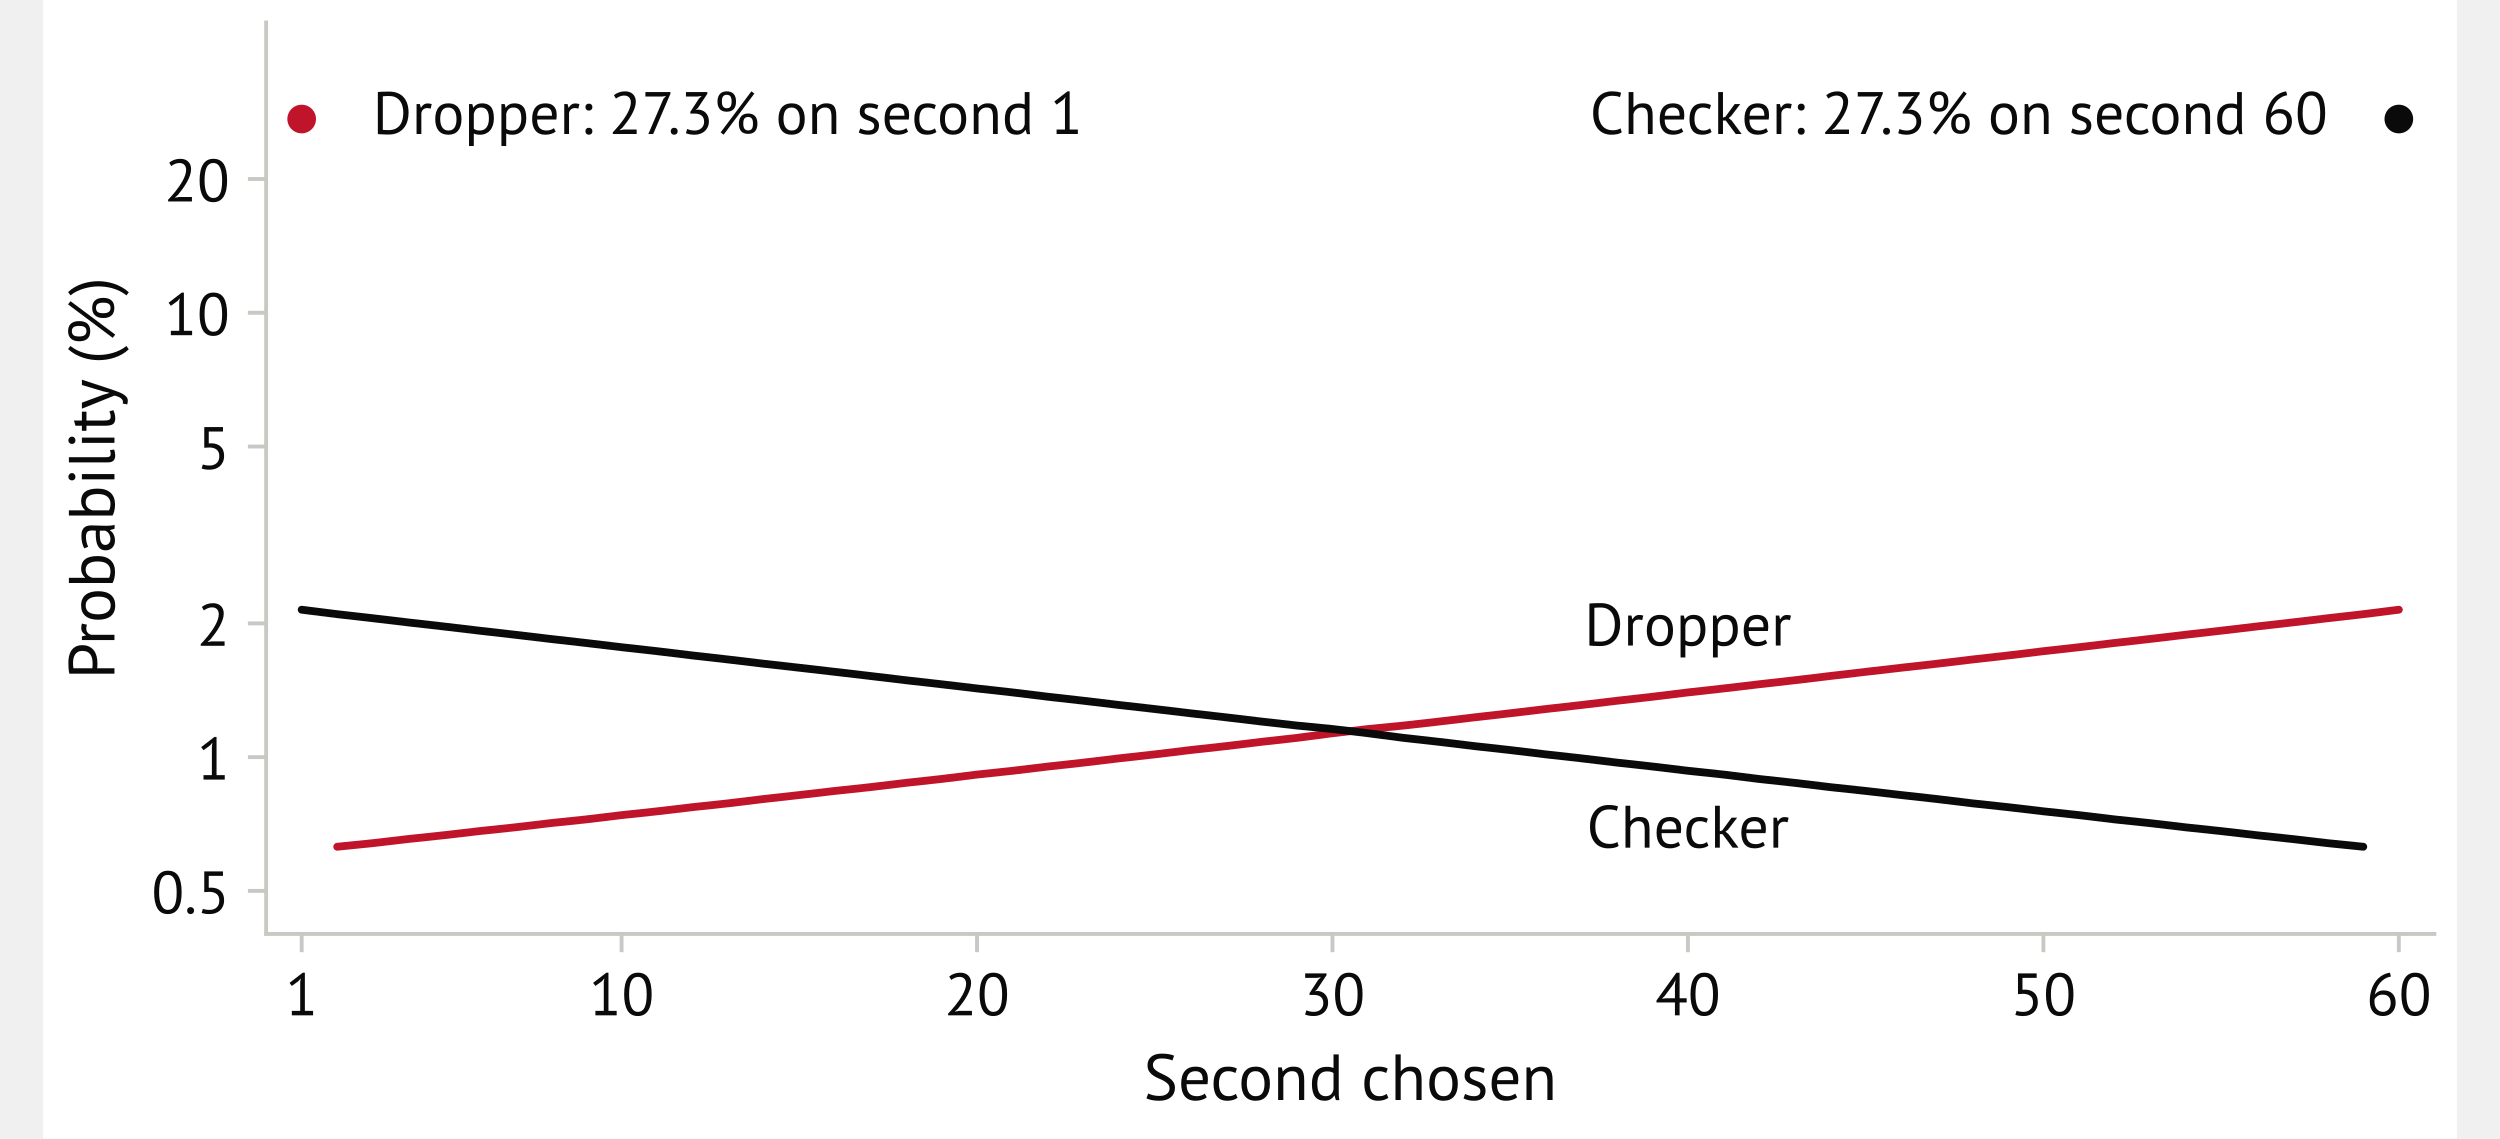
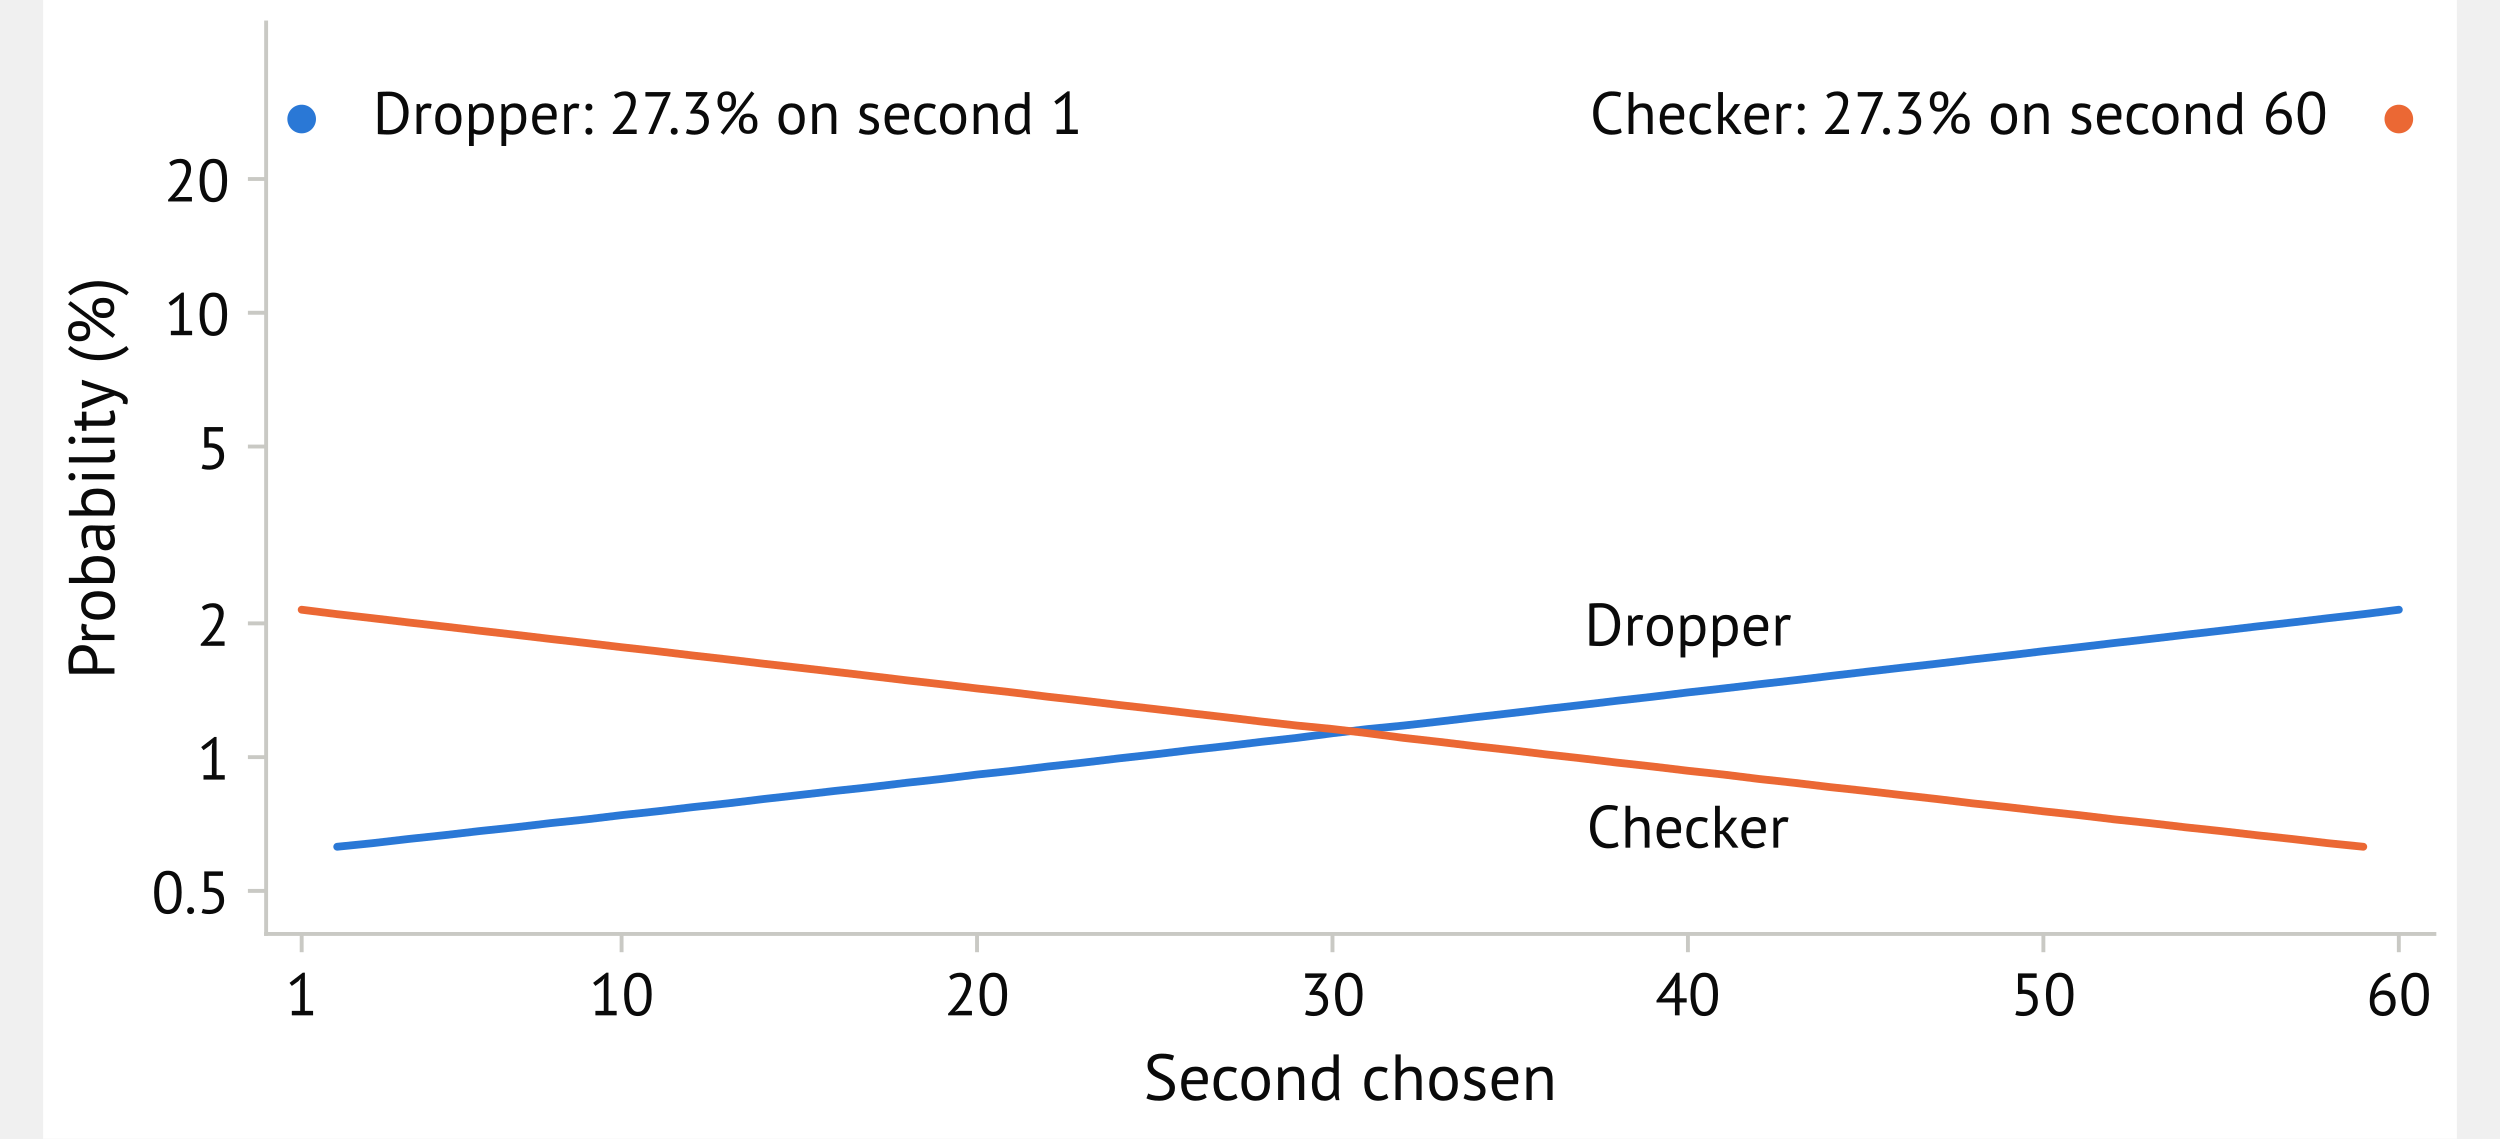
<svg xmlns="http://www.w3.org/2000/svg" xmlns:xlink="http://www.w3.org/1999/xlink" width="480pt" height="218.64pt" viewBox="-8.280 0 480 218.64" version="1.1">
  <defs>
    <style type="text/css">*{stroke-linejoin: round; stroke-linecap: butt}</style>
  </defs>
  <g id="figure_1">
    <g id="patch_1">
      <path d="M 0 218.64  L 463.44 218.64  L 463.44 0  L 0 0  z " style="fill: #ffffff" />
    </g>
    <g id="axes_1">
      <g id="patch_2">
        <path d="M 42.817 179.32  L 459.12 179.32  L 459.12 4.32  L 42.817 4.32  z " style="fill: #ffffff" />
      </g>
      <g id="matplotlib.axis_1">
        <g id="xtick_1">
          <g id="line2d_1">
            <defs>
              <path id="m58a6ca2c04" d="M 0 0  L 0 3.5  " style="stroke: #c9c9c4; stroke-width: 0.75" />
            </defs>
            <g>
              <use xlink:href="#m58a6ca2c04" x="49.641" y="179.32" style="fill: #c9c9c4; stroke: #c9c9c4; stroke-width: 0.75" />
            </g>
          </g>
          <g id="text_1">
            <g style="fill: #0a0a0a" transform="translate(46.5076 194.9445) scale(0.115 -0.115)">
              <defs>
                <path id="PTSans-Regular-14" d="M 691 474  L 1587 474  L 1587 3571  L 1651 3949  L 1395 3648  L 691 3142  L 448 3469  L 1856 4557  L 2086 4557  L 2086 474  L 2963 474  L 2963 0  L 691 0  L 691 474  z " transform="scale(0.015625)" />
              </defs>
              <use xlink:href="#PTSans-Regular-14" />
            </g>
          </g>
        </g>
        <g id="xtick_2">
          <g id="line2d_2">
            <g>
              <use xlink:href="#m58a6ca2c04" x="111.063" y="179.32" style="fill: #c9c9c4; stroke: #c9c9c4; stroke-width: 0.75" />
            </g>
          </g>
          <g id="text_2">
            <g style="fill: #0a0a0a" transform="translate(104.7956 194.9445) scale(0.115 -0.115)">
              <defs>
                <path id="PTSans-Regular-13" d="M 275 2240  Q 275 3392 649 3974  Q 1024 4557 1741 4557  Q 2515 4557 2864 3984  Q 3213 3411 3213 2240  Q 3213 1088 2838 505  Q 2464 -77 1741 -77  Q 979 -77 627 531  Q 275 1139 275 2240  z M 806 2240  Q 806 1824 860 1481  Q 915 1139 1030 892  Q 1146 646 1322 508  Q 1498 371 1741 371  Q 2227 371 2454 822  Q 2682 1274 2682 2240  Q 2682 2650 2634 2995  Q 2586 3341 2474 3590  Q 2362 3840 2182 3974  Q 2003 4109 1741 4109  Q 1261 4109 1033 3654  Q 806 3200 806 2240  z " transform="scale(0.015625)" />
              </defs>
              <use xlink:href="#PTSans-Regular-14" />
              <use xlink:href="#PTSans-Regular-13" transform="translate(54.5 0)" />
            </g>
          </g>
        </g>
        <g id="xtick_3">
          <g id="line2d_3">
            <g>
              <use xlink:href="#m58a6ca2c04" x="179.309" y="179.32" style="fill: #c9c9c4; stroke: #c9c9c4; stroke-width: 0.75" />
            </g>
          </g>
          <g id="text_3">
            <g style="fill: #0a0a0a" transform="translate(173.0419 194.9445) scale(0.115 -0.115)">
              <defs>
                <path id="PTSans-Regular-15" d="M 2854 3462  Q 2854 3123 2729 2768  Q 2605 2413 2403 2054  Q 2202 1696 1952 1353  Q 1702 1011 1453 704  L 1139 429  L 1139 403  L 1549 474  L 2944 474  L 2944 0  L 397 0  L 397 186  Q 538 333 736 550  Q 934 768 1148 1033  Q 1363 1299 1571 1596  Q 1779 1894 1948 2201  Q 2118 2509 2220 2809  Q 2323 3110 2323 3379  Q 2323 3693 2144 3901  Q 1965 4109 1600 4109  Q 1357 4109 1126 4009  Q 896 3910 730 3782  L 518 4147  Q 742 4339 1049 4448  Q 1357 4557 1709 4557  Q 1984 4557 2195 4477  Q 2406 4397 2553 4249  Q 2701 4102 2777 3900  Q 2854 3699 2854 3462  z " transform="scale(0.015625)" />
              </defs>
              <use xlink:href="#PTSans-Regular-15" />
              <use xlink:href="#PTSans-Regular-13" transform="translate(54.5 0)" />
            </g>
          </g>
        </g>
        <g id="xtick_4">
          <g id="line2d_4">
            <g>
              <use xlink:href="#m58a6ca2c04" x="247.556" y="179.32" style="fill: #c9c9c4; stroke: #c9c9c4; stroke-width: 0.75" />
            </g>
          </g>
          <g id="text_4">
            <g style="fill: #0a0a0a" transform="translate(241.2883 194.9445) scale(0.115 -0.115)">
              <defs>
                <path id="PTSans-Regular-16" d="M 1498 371  Q 1715 371 1900 435  Q 2086 499 2220 624  Q 2355 749 2432 921  Q 2509 1094 2509 1299  Q 2509 1747 2243 1964  Q 1978 2182 1510 2182  L 1037 2182  L 1037 2368  L 1958 3789  L 2253 4070  L 1837 4006  L 570 4006  L 570 4480  L 2854 4480  L 2854 4294  L 1837 2765  L 1613 2579  L 1613 2566  L 1830 2611  Q 2086 2605 2304 2518  Q 2522 2432 2682 2269  Q 2842 2106 2931 1878  Q 3021 1651 3021 1363  Q 3021 1018 2899 749  Q 2778 480 2570 297  Q 2362 115 2080 19  Q 1798 -77 1485 -77  Q 1197 -77 966 -32  Q 736 13 563 83  L 698 538  Q 845 467 1046 419  Q 1248 371 1498 371  z " transform="scale(0.015625)" />
              </defs>
              <use xlink:href="#PTSans-Regular-16" />
              <use xlink:href="#PTSans-Regular-13" transform="translate(54.5 0)" />
            </g>
          </g>
        </g>
        <g id="xtick_5">
          <g id="line2d_5">
            <g>
              <use xlink:href="#m58a6ca2c04" x="315.802" y="179.32" style="fill: #c9c9c4; stroke: #c9c9c4; stroke-width: 0.75" />
            </g>
          </g>
          <g id="text_5">
            <g style="fill: #0a0a0a" transform="translate(309.5347 194.9445) scale(0.115 -0.115)">
              <defs>
                <path id="PTSans-Regular-17" d="M 3354 1376  L 2598 1376  L 2598 0  L 2099 0  L 2099 1376  L 128 1376  L 128 1587  L 2253 4550  L 2598 4550  L 2598 1824  L 3354 1824  L 3354 1376  z M 2099 3219  L 2163 3744  L 2144 3744  L 1920 3309  L 1018 2086  L 710 1773  L 1158 1824  L 2099 1824  L 2099 3219  z " transform="scale(0.015625)" />
              </defs>
              <use xlink:href="#PTSans-Regular-17" />
              <use xlink:href="#PTSans-Regular-13" transform="translate(54.5 0)" />
            </g>
          </g>
        </g>
        <g id="xtick_6">
          <g id="line2d_6">
            <g>
              <use xlink:href="#m58a6ca2c04" x="384.049" y="179.32" style="fill: #c9c9c4; stroke: #c9c9c4; stroke-width: 0.75" />
            </g>
          </g>
          <g id="text_6">
            <g style="fill: #0a0a0a" transform="translate(377.781 194.9445) scale(0.115 -0.115)">
              <defs>
                <path id="PTSans-Regular-18" d="M 1363 371  Q 1805 371 2093 627  Q 2381 883 2381 1370  Q 2381 1837 2096 2067  Q 1811 2298 1312 2298  L 774 2266  L 774 4480  L 2771 4480  L 2771 4006  L 1254 4006  L 1254 2733  L 1530 2746  Q 2163 2739 2528 2393  Q 2893 2048 2893 1402  Q 2893 1043 2771 764  Q 2650 486 2442 300  Q 2234 115 1952 19  Q 1670 -77 1350 -77  Q 1062 -77 864 -45  Q 666 -13 493 51  L 627 486  Q 774 429 944 400  Q 1114 371 1363 371  z " transform="scale(0.015625)" />
              </defs>
              <use xlink:href="#PTSans-Regular-18" />
              <use xlink:href="#PTSans-Regular-13" transform="translate(54.5 0)" />
            </g>
          </g>
        </g>
        <g id="xtick_7">
          <g id="line2d_7">
            <g>
              <use xlink:href="#m58a6ca2c04" x="452.295" y="179.32" style="fill: #c9c9c4; stroke: #c9c9c4; stroke-width: 0.75" />
            </g>
          </g>
          <g id="text_7">
            <g style="fill: #0a0a0a" transform="translate(446.0274 194.9445) scale(0.115 -0.115)">
              <defs>
                <path id="PTSans-Regular-19" d="M 3149 1350  Q 3149 1056 3059 797  Q 2970 538 2797 342  Q 2624 147 2368 35  Q 2112 -77 1786 -77  Q 1466 -77 1210 25  Q 954 128 768 329  Q 582 531 483 825  Q 384 1120 384 1504  Q 384 2138 547 2672  Q 710 3206 998 3603  Q 1286 4000 1680 4246  Q 2074 4493 2534 4557  L 2643 4147  Q 2285 4083 1990 3904  Q 1696 3725 1475 3462  Q 1254 3200 1113 2873  Q 973 2547 922 2202  Q 1024 2374 1267 2518  Q 1510 2662 1862 2662  Q 2464 2662 2806 2316  Q 3149 1971 3149 1350  z M 2618 1299  Q 2618 1754 2406 1984  Q 2195 2214 1754 2214  Q 1440 2214 1213 2060  Q 986 1907 896 1715  Q 883 1626 883 1568  Q 883 1510 883 1440  Q 883 1242 937 1050  Q 992 858 1107 707  Q 1222 557 1392 464  Q 1562 371 1792 371  Q 1978 371 2128 441  Q 2278 512 2387 633  Q 2496 755 2557 928  Q 2618 1101 2618 1299  z " transform="scale(0.015625)" />
              </defs>
              <use xlink:href="#PTSans-Regular-19" />
              <use xlink:href="#PTSans-Regular-13" transform="translate(54.5 0)" />
            </g>
          </g>
        </g>
        <g id="text_8">
          <g style="fill: #0a0a0a" transform="translate(211.2572 211.1945) scale(0.125 -0.125)">
            <defs>
              <path id="PTSans-Regular-36" d="M 2566 1139  Q 2566 1408 2406 1577  Q 2246 1747 2006 1878  Q 1766 2010 1484 2125  Q 1203 2240 963 2403  Q 723 2566 563 2806  Q 403 3046 403 3418  Q 403 3942 768 4249  Q 1133 4557 1805 4557  Q 2195 4557 2515 4499  Q 2835 4442 3014 4352  L 2854 3885  Q 2707 3955 2422 4019  Q 2138 4083 1779 4083  Q 1357 4083 1145 3894  Q 934 3706 934 3450  Q 934 3200 1094 3033  Q 1254 2867 1494 2736  Q 1734 2605 2016 2477  Q 2298 2349 2538 2179  Q 2778 2010 2938 1773  Q 3098 1536 3098 1184  Q 3098 896 2995 665  Q 2893 435 2694 268  Q 2496 102 2214 12  Q 1933 -77 1574 -77  Q 1094 -77 780 -3  Q 467 70 294 160  L 474 640  Q 621 557 909 477  Q 1197 397 1555 397  Q 1766 397 1952 438  Q 2138 480 2272 573  Q 2406 666 2486 806  Q 2566 947 2566 1139  z " transform="scale(0.015625)" />
              <path id="PTSans-Regular-48" d="M 2829 256  Q 2637 102 2345 12  Q 2054 -77 1728 -77  Q 1363 -77 1094 41  Q 826 160 653 381  Q 480 602 397 909  Q 314 1216 314 1600  Q 314 2419 678 2848  Q 1043 3277 1722 3277  Q 1939 3277 2156 3229  Q 2374 3181 2547 3046  Q 2720 2912 2829 2665  Q 2938 2419 2938 2016  Q 2938 1805 2899 1549  L 845 1549  Q 845 1267 902 1049  Q 960 832 1081 681  Q 1203 531 1398 451  Q 1594 371 1875 371  Q 2093 371 2310 448  Q 2528 525 2637 627  L 2829 256  z M 1728 2829  Q 1350 2829 1123 2630  Q 896 2432 851 1952  L 2438 1952  Q 2438 2438 2252 2633  Q 2067 2829 1728 2829  z " transform="scale(0.015625)" />
              <path id="PTSans-Regular-46" d="M 2675 211  Q 2483 70 2220 -3  Q 1958 -77 1670 -77  Q 1299 -77 1043 41  Q 787 160 624 381  Q 461 602 387 912  Q 314 1222 314 1600  Q 314 2413 672 2845  Q 1030 3277 1702 3277  Q 2010 3277 2224 3229  Q 2438 3181 2611 3091  L 2464 2650  Q 2317 2733 2137 2781  Q 1958 2829 1754 2829  Q 845 2829 845 1600  Q 845 1357 893 1136  Q 941 915 1053 745  Q 1165 576 1347 473  Q 1530 371 1798 371  Q 2029 371 2211 441  Q 2394 512 2509 602  L 2675 211  z " transform="scale(0.015625)" />
              <path id="PTSans-Regular-52" d="M 314 1600  Q 314 2413 675 2845  Q 1037 3277 1715 3277  Q 2074 3277 2339 3158  Q 2605 3040 2777 2819  Q 2950 2598 3033 2288  Q 3117 1978 3117 1600  Q 3117 787 2755 355  Q 2394 -77 1715 -77  Q 1357 -77 1091 41  Q 826 160 653 381  Q 480 602 397 912  Q 314 1222 314 1600  z M 845 1600  Q 845 1357 893 1133  Q 941 909 1043 742  Q 1146 576 1312 473  Q 1478 371 1715 371  Q 2586 365 2586 1600  Q 2586 1850 2538 2074  Q 2490 2298 2387 2464  Q 2285 2630 2118 2729  Q 1952 2829 1715 2829  Q 845 2835 845 1600  z " transform="scale(0.015625)" />
              <path id="PTSans-Regular-51" d="M 2547 0  L 2547 1824  Q 2547 2323 2403 2576  Q 2259 2829 1875 2829  Q 1536 2829 1315 2646  Q 1094 2464 1005 2189  L 1005 0  L 493 0  L 493 3200  L 851 3200  L 947 2810  L 973 2810  Q 1126 3014 1385 3145  Q 1645 3277 2003 3277  Q 2266 3277 2464 3216  Q 2662 3155 2793 3001  Q 2925 2848 2992 2589  Q 3059 2330 3059 1933  L 3059 0  L 2547 0  z " transform="scale(0.015625)" />
              <path id="PTSans-Regular-47" d="M 2950 1101  Q 2950 774 2956 508  Q 2963 243 3014 -13  L 2669 -13  L 2541 442  L 2515 442  Q 2387 218 2144 70  Q 1901 -77 1574 -77  Q 934 -77 624 326  Q 314 730 314 1587  Q 314 2406 701 2832  Q 1088 3258 1766 3258  Q 2003 3258 2140 3232  Q 2278 3206 2438 3149  L 2438 4480  L 2950 4480  L 2950 1101  z M 1658 371  Q 1984 371 2176 540  Q 2368 710 2438 1056  L 2438 2643  Q 2323 2733 2176 2771  Q 2029 2810 1786 2810  Q 1344 2810 1094 2518  Q 845 2227 845 1587  Q 845 1325 886 1101  Q 928 877 1024 717  Q 1120 557 1277 464  Q 1434 371 1658 371  z " transform="scale(0.015625)" />
              <path id="PTSans-Regular-3" transform="scale(0.015625)" />
              <path id="PTSans-Regular-4b" d="M 2547 0  L 2547 1824  Q 2547 2074 2518 2262  Q 2490 2451 2413 2576  Q 2336 2701 2205 2765  Q 2074 2829 1862 2829  Q 1562 2829 1318 2633  Q 1075 2438 1005 2131  L 1005 0  L 493 0  L 493 4480  L 1005 4480  L 1005 2842  L 1030 2842  Q 1197 3040 1430 3158  Q 1664 3277 2010 3277  Q 2278 3277 2476 3216  Q 2675 3155 2806 3001  Q 2938 2848 2998 2589  Q 3059 2330 3059 1933  L 3059 0  L 2547 0  z " transform="scale(0.015625)" />
              <path id="PTSans-Regular-56" d="M 1901 870  Q 1901 1062 1785 1171  Q 1670 1280 1500 1353  Q 1331 1427 1129 1494  Q 928 1562 758 1667  Q 589 1773 473 1939  Q 358 2106 358 2387  Q 358 2848 620 3062  Q 883 3277 1350 3277  Q 1696 3277 1929 3216  Q 2163 3155 2336 3072  L 2214 2650  Q 2067 2720 1859 2774  Q 1651 2829 1414 2829  Q 1133 2829 1001 2733  Q 870 2637 870 2400  Q 870 2234 985 2141  Q 1101 2048 1270 1974  Q 1440 1901 1641 1830  Q 1843 1760 2012 1645  Q 2182 1530 2297 1354  Q 2413 1178 2413 890  Q 2413 685 2345 505  Q 2278 326 2137 198  Q 1997 70 1789 -3  Q 1581 -77 1299 -77  Q 934 -77 678 -6  Q 422 64 250 160  L 403 595  Q 550 512 787 441  Q 1024 371 1267 371  Q 1542 371 1721 480  Q 1901 589 1901 870  z " transform="scale(0.015625)" />
            </defs>
            <use xlink:href="#PTSans-Regular-36" />
            <use xlink:href="#PTSans-Regular-48" transform="translate(53.09375 0)" />
            <use xlink:href="#PTSans-Regular-46" transform="translate(102.7969 0)" />
            <use xlink:href="#PTSans-Regular-52" transform="translate(145.5938 0)" />
            <use xlink:href="#PTSans-Regular-51" transform="translate(199.1875 0)" />
            <use xlink:href="#PTSans-Regular-47" transform="translate(253.8906 0)" />
            <use xlink:href="#PTSans-Regular-3" transform="translate(307.6875 0)" />
            <use xlink:href="#PTSans-Regular-46" transform="translate(334.3906 0)" />
            <use xlink:href="#PTSans-Regular-4b" transform="translate(379.4844 0)" />
            <use xlink:href="#PTSans-Regular-52" transform="translate(434.1875 0)" />
            <use xlink:href="#PTSans-Regular-56" transform="translate(487.7812 0)" />
            <use xlink:href="#PTSans-Regular-48" transform="translate(529.875 0)" />
            <use xlink:href="#PTSans-Regular-51" transform="translate(580.6719 0)" />
          </g>
        </g>
      </g>
      <g id="matplotlib.axis_2">
        <g id="ytick_1">
          <g id="line2d_8">
            <defs>
              <path id="mf353a905c8" d="M 0 0  L -3.5 0  " style="stroke: #c9c9c4; stroke-width: 0.75" />
            </defs>
            <g>
              <use xlink:href="#mf353a905c8" x="42.817" y="171.051" style="fill: #c9c9c4; stroke: #c9c9c4; stroke-width: 0.75" />
            </g>
          </g>
          <g id="text_9">
            <g style="fill: #0a0a0a" transform="translate(20.82 175.3639) scale(0.115 -0.115)">
              <defs>
                <path id="PTSans-Regular-11" d="M 314 294  Q 314 467 413 566  Q 512 666 678 666  Q 851 666 953 566  Q 1056 467 1056 294  Q 1056 128 953 25  Q 851 -77 678 -77  Q 512 -77 413 25  Q 314 128 314 294  z " transform="scale(0.015625)" />
              </defs>
              <use xlink:href="#PTSans-Regular-13" />
              <use xlink:href="#PTSans-Regular-11" transform="translate(54.5 0)" />
              <use xlink:href="#PTSans-Regular-18" transform="translate(75.90625 0)" />
            </g>
          </g>
        </g>
        <g id="ytick_2">
          <g id="line2d_9">
            <g>
              <use xlink:href="#mf353a905c8" x="42.817" y="145.368" style="fill: #c9c9c4; stroke: #c9c9c4; stroke-width: 0.75" />
            </g>
          </g>
          <g id="text_10">
            <g style="fill: #0a0a0a" transform="translate(29.54922 149.6807) scale(0.115 -0.115)">
              <use xlink:href="#PTSans-Regular-14" />
            </g>
          </g>
        </g>
        <g id="ytick_3">
          <g id="line2d_10">
            <g>
              <use xlink:href="#mf353a905c8" x="42.817" y="119.685" style="fill: #c9c9c4; stroke: #c9c9c4; stroke-width: 0.75" />
            </g>
          </g>
          <g id="text_11">
            <g style="fill: #0a0a0a" transform="translate(29.54922 123.9975) scale(0.115 -0.115)">
              <use xlink:href="#PTSans-Regular-15" />
            </g>
          </g>
        </g>
        <g id="ytick_4">
          <g id="line2d_11">
            <g>
              <use xlink:href="#mf353a905c8" x="42.817" y="85.734" style="fill: #c9c9c4; stroke: #c9c9c4; stroke-width: 0.75" />
            </g>
          </g>
          <g id="text_12">
            <g style="fill: #0a0a0a" transform="translate(29.54922 90.04623) scale(0.115 -0.115)">
              <use xlink:href="#PTSans-Regular-18" />
            </g>
          </g>
        </g>
        <g id="ytick_5">
          <g id="line2d_12">
            <g>
              <use xlink:href="#mf353a905c8" x="42.817" y="60.051" style="fill: #c9c9c4; stroke: #c9c9c4; stroke-width: 0.75" />
            </g>
          </g>
          <g id="text_13">
            <g style="fill: #0a0a0a" transform="translate(23.28172 64.36306) scale(0.115 -0.115)">
              <use xlink:href="#PTSans-Regular-14" />
              <use xlink:href="#PTSans-Regular-13" transform="translate(54.5 0)" />
            </g>
          </g>
        </g>
        <g id="ytick_6">
          <g id="line2d_13">
            <g>
              <use xlink:href="#mf353a905c8" x="42.817" y="34.367" style="fill: #c9c9c4; stroke: #c9c9c4; stroke-width: 0.75" />
            </g>
          </g>
          <g id="text_14">
            <g style="fill: #0a0a0a" transform="translate(23.28172 38.67989) scale(0.115 -0.115)">
              <use xlink:href="#PTSans-Regular-15" />
              <use xlink:href="#PTSans-Regular-13" transform="translate(54.5 0)" />
            </g>
          </g>
        </g>
        <g id="text_15">
          <g style="fill: #0a0a0a" transform="translate(13.695 130.4008) rotate(-90) scale(0.125 -0.125)">
            <defs>
              <path id="PTSans-Regular-33" d="M 544 4435  Q 787 4493 1068 4512  Q 1350 4531 1626 4531  Q 1920 4531 2224 4473  Q 2528 4416 2777 4262  Q 3027 4109 3184 3840  Q 3341 3571 3341 3155  Q 3341 2746 3193 2464  Q 3046 2182 2803 2006  Q 2560 1830 2246 1753  Q 1933 1677 1600 1677  Q 1568 1677 1494 1677  Q 1421 1677 1341 1680  Q 1261 1683 1184 1689  Q 1107 1696 1075 1702  L 1075 0  L 544 0  L 544 4435  z M 1638 4070  Q 1472 4070 1318 4064  Q 1165 4058 1075 4032  L 1075 2176  Q 1107 2163 1177 2160  Q 1248 2157 1325 2153  Q 1402 2150 1472 2150  Q 1542 2150 1574 2150  Q 1792 2150 2006 2192  Q 2221 2234 2393 2342  Q 2566 2451 2672 2649  Q 2778 2848 2778 3155  Q 2778 3418 2678 3594  Q 2579 3770 2416 3875  Q 2253 3981 2048 4025  Q 1843 4070 1638 4070  z " transform="scale(0.015625)" />
              <path id="PTSans-Regular-55" d="M 2003 2707  Q 1811 2771 1638 2771  Q 1363 2771 1203 2620  Q 1043 2470 1005 2240  L 1005 0  L 493 0  L 493 3200  L 851 3200  L 947 2810  L 973 2810  Q 1094 3027 1264 3145  Q 1434 3264 1696 3264  Q 1882 3264 2112 3200  L 2003 2707  z " transform="scale(0.015625)" />
              <path id="PTSans-Regular-45" d="M 493 4480  L 1005 4480  L 1005 2886  L 1030 2886  Q 1178 3072 1405 3174  Q 1632 3277 1901 3277  Q 2522 3277 2832 2880  Q 3142 2483 3142 1651  Q 3142 813 2732 377  Q 2323 -58 1581 -58  Q 1222 -58 931 19  Q 640 96 493 186  L 493 4480  z M 1811 2829  Q 1491 2829 1292 2649  Q 1094 2470 1005 2144  L 1005 531  Q 1126 461 1299 425  Q 1472 390 1658 390  Q 2093 390 2352 697  Q 2611 1005 2611 1658  Q 2611 1907 2566 2124  Q 2522 2342 2426 2496  Q 2330 2650 2179 2739  Q 2029 2829 1811 2829  z " transform="scale(0.015625)" />
              <path id="PTSans-Regular-44" d="M 442 2963  Q 685 3110 1008 3180  Q 1331 3251 1683 3251  Q 2016 3251 2217 3161  Q 2419 3072 2524 2928  Q 2630 2784 2665 2611  Q 2701 2438 2701 2266  Q 2701 1882 2681 1517  Q 2662 1152 2662 826  Q 2662 589 2681 377  Q 2701 166 2752 -13  L 2374 -13  L 2240 435  L 2208 435  Q 2150 346 2064 259  Q 1978 173 1856 105  Q 1734 38 1574 -6  Q 1414 -51 1210 -51  Q 1005 -51 829 13  Q 653 77 525 195  Q 397 314 323 480  Q 250 646 250 858  Q 250 1139 365 1328  Q 480 1517 688 1629  Q 896 1741 1187 1789  Q 1478 1837 1830 1837  Q 1920 1837 2006 1837  Q 2093 1837 2182 1824  Q 2202 2016 2202 2170  Q 2202 2522 2061 2662  Q 1920 2803 1549 2803  Q 1440 2803 1315 2787  Q 1190 2771 1059 2742  Q 928 2714 809 2672  Q 691 2630 602 2579  L 442 2963  z M 1350 397  Q 1530 397 1670 445  Q 1811 493 1913 566  Q 2016 640 2083 729  Q 2150 819 2182 902  L 2182 1434  Q 2093 1440 2000 1443  Q 1907 1446 1818 1446  Q 1619 1446 1430 1424  Q 1242 1402 1098 1341  Q 954 1280 867 1174  Q 781 1069 781 909  Q 781 685 941 541  Q 1101 397 1350 397  z " transform="scale(0.015625)" />
              <path id="PTSans-Regular-4c" d="M 602 3200  L 1114 3200  L 1114 0  L 602 0  L 602 3200  z M 493 4173  Q 493 4320 592 4425  Q 691 4531 845 4531  Q 998 4531 1107 4425  Q 1216 4320 1216 4173  Q 1216 4026 1107 3930  Q 998 3834 845 3834  Q 691 3834 592 3930  Q 493 4026 493 4173  z " transform="scale(0.015625)" />
              <path id="PTSans-Regular-4f" d="M 1062 787  Q 1062 563 1139 467  Q 1216 371 1357 371  Q 1440 371 1536 384  Q 1632 397 1754 442  L 1811 38  Q 1709 -13 1526 -45  Q 1344 -77 1210 -77  Q 922 -77 736 86  Q 550 250 550 640  L 550 4480  L 1062 4480  L 1062 787  z " transform="scale(0.015625)" />
              <path id="PTSans-Regular-57" d="M 70 3200  L 570 3200  L 570 3834  L 1082 3981  L 1082 3200  L 1952 3200  L 1952 2752  L 1082 2752  L 1082 979  Q 1082 646 1165 508  Q 1248 371 1446 371  Q 1613 371 1728 406  Q 1843 442 1984 499  L 2099 109  Q 1926 26 1721 -25  Q 1517 -77 1280 -77  Q 890 -77 730 144  Q 570 365 570 883  L 570 2752  L 70 2752  L 70 3200  z " transform="scale(0.015625)" />
              <path id="PTSans-Regular-5c" d="M 1434 1126  L 1613 512  L 1645 512  L 1786 1133  L 2406 3200  L 2925 3200  L 1978 326  Q 1869 13 1763 -281  Q 1658 -576 1530 -806  Q 1402 -1037 1242 -1174  Q 1082 -1312 870 -1312  Q 640 -1312 493 -1248  L 582 -806  Q 666 -838 742 -838  Q 922 -838 1088 -649  Q 1254 -461 1363 0  L 77 3200  L 666 3200  L 1434 1126  z " transform="scale(0.015625)" />
              <path id="PTSans-Regular-b" d="M 1453 -1408  Q 1158 -1101 953 -733  Q 749 -365 624 22  Q 499 410 441 803  Q 384 1197 384 1555  Q 384 1907 441 2297  Q 499 2688 627 3081  Q 755 3475 963 3852  Q 1171 4230 1472 4557  L 1779 4333  Q 1523 4006 1353 3657  Q 1184 3309 1081 2950  Q 979 2592 937 2237  Q 896 1882 896 1555  Q 896 1248 944 886  Q 992 525 1097 163  Q 1203 -198 1372 -544  Q 1542 -890 1779 -1171  L 1453 -1408  z " transform="scale(0.015625)" />
              <path id="PTSans-Regular-8" d="M 448 3469  Q 448 3757 524 3961  Q 601 4166 732 4300  Q 864 4435 1046 4496  Q 1228 4557 1440 4557  Q 1651 4557 1833 4499  Q 2016 4442 2147 4314  Q 2278 4186 2355 3978  Q 2432 3770 2432 3469  Q 2432 3168 2355 2960  Q 2278 2752 2147 2624  Q 2016 2496 1833 2438  Q 1651 2381 1440 2381  Q 1228 2381 1046 2438  Q 864 2496 732 2624  Q 601 2752 524 2960  Q 448 3168 448 3469  z M 921 3469  Q 921 3085 1058 2918  Q 1196 2752 1440 2752  Q 1561 2752 1657 2787  Q 1753 2822 1820 2902  Q 1888 2982 1923 3120  Q 1958 3258 1958 3469  Q 1958 3680 1923 3817  Q 1888 3955 1820 4035  Q 1753 4115 1657 4150  Q 1561 4186 1440 4186  Q 1196 4186 1058 4035  Q 921 3885 921 3469  z M 2733 1101  Q 2733 1389 2809 1593  Q 2886 1798 3017 1932  Q 3149 2067 3331 2128  Q 3513 2189 3725 2189  Q 3936 2189 4118 2131  Q 4301 2074 4432 1946  Q 4563 1818 4640 1610  Q 4717 1402 4717 1101  Q 4717 800 4640 592  Q 4563 384 4432 256  Q 4301 128 4118 70  Q 3936 13 3725 13  Q 3513 13 3331 70  Q 3149 128 3017 256  Q 2886 384 2809 592  Q 2733 800 2733 1101  z M 3206 1101  Q 3206 717 3343 550  Q 3481 384 3725 384  Q 3846 384 3942 419  Q 4038 454 4105 534  Q 4173 614 4208 752  Q 4243 890 4243 1101  Q 4243 1312 4208 1449  Q 4173 1587 4105 1667  Q 4038 1747 3942 1782  Q 3846 1818 3725 1818  Q 3481 1818 3343 1667  Q 3206 1517 3206 1101  z M 4077 4563  L 4390 4320  L 1107 -77  L 787 173  L 4077 4563  z " transform="scale(0.015625)" />
              <path id="PTSans-Regular-c" d="M 339 4557  Q 634 4250 838 3882  Q 1043 3514 1168 3126  Q 1293 2739 1350 2345  Q 1408 1952 1408 1594  Q 1408 1242 1350 851  Q 1293 461 1165 67  Q 1037 -326 829 -704  Q 621 -1082 320 -1408  L 13 -1184  Q 269 -858 441 -506  Q 614 -154 713 204  Q 813 563 854 915  Q 896 1267 896 1594  Q 896 1901 845 2259  Q 794 2618 688 2982  Q 582 3347 416 3692  Q 250 4038 13 4320  L 339 4557  z " transform="scale(0.015625)" />
            </defs>
            <use xlink:href="#PTSans-Regular-33" />
            <use xlink:href="#PTSans-Regular-55" transform="translate(52.40625 0)" />
            <use xlink:href="#PTSans-Regular-52" transform="translate(86.40625 0)" />
            <use xlink:href="#PTSans-Regular-45" transform="translate(140 0)" />
            <use xlink:href="#PTSans-Regular-44" transform="translate(194 0)" />
            <use xlink:href="#PTSans-Regular-45" transform="translate(243.5938 0)" />
            <use xlink:href="#PTSans-Regular-4c" transform="translate(297.5938 0)" />
            <use xlink:href="#PTSans-Regular-4f" transform="translate(324.3906 0)" />
            <use xlink:href="#PTSans-Regular-4c" transform="translate(353.5938 0)" />
            <use xlink:href="#PTSans-Regular-57" transform="translate(380.3906 0)" />
            <use xlink:href="#PTSans-Regular-5c" transform="translate(414.2969 0)" />
            <use xlink:href="#PTSans-Regular-3" transform="translate(457.2969 0)" />
            <use xlink:href="#PTSans-Regular-b" transform="translate(484 0)" />
            <use xlink:href="#PTSans-Regular-8" transform="translate(512 0)" />
            <use xlink:href="#PTSans-Regular-c" transform="translate(589.2969 0)" />
          </g>
        </g>
      </g>
      <g id="line2d_14">
-         <path d="M 56.466 162.576  L 63.291 161.886  L 70.115 161.089  L 76.94 160.363  L 83.765 159.57  L 90.589 158.847  L 97.414 158.04  L 104.238 157.325  L 111.063 156.504  L 117.888 155.774  L 124.712 154.97  L 131.537 154.238  L 138.362 153.409  L 145.186 152.649  L 152.011 151.859  L 158.836 151.128  L 165.66 150.305  L 172.485 149.563  L 179.309 148.715  L 186.134 147.989  L 192.959 147.168  L 199.783 146.419  L 206.608 145.598  L 213.433 144.84  L 220.257 144.013  L 227.082 143.26  L 233.907 142.434  L 240.731 141.674  L 247.556 140.78  L 254.38 139.973  L 261.205 139.306  L 268.03 138.537  L 274.854 137.724  L 281.679 136.946  L 288.504 136.135  L 295.328 135.362  L 302.153 134.547  L 308.978 133.78  L 315.802 132.945  L 322.627 132.185  L 329.451 131.38  L 336.276 130.608  L 343.101 129.792  L 349.925 128.993  L 356.75 128.207  L 363.575 127.439  L 370.399 126.623  L 377.224 125.854  L 384.049 125.027  L 390.873 124.266  L 397.698 123.452  L 404.522 122.679  L 411.347 121.87  L 418.172 121.091  L 424.996 120.285  L 431.821 119.509  L 438.646 118.7  L 445.47 117.923  L 452.295 117.066  " clip-path="url(#p2f6d23751f)" style="fill: none; stroke: #c0142a; stroke-width: 1.5; stroke-linecap: round" />
+         <path d="M 56.466 162.576  L 63.291 161.886  L 70.115 161.089  L 76.94 160.363  L 83.765 159.57  L 90.589 158.847  L 97.414 158.04  L 104.238 157.325  L 111.063 156.504  L 117.888 155.774  L 124.712 154.97  L 131.537 154.238  L 138.362 153.409  L 145.186 152.649  L 152.011 151.859  L 158.836 151.128  L 165.66 150.305  L 172.485 149.563  L 179.309 148.715  L 186.134 147.989  L 192.959 147.168  L 199.783 146.419  L 206.608 145.598  L 213.433 144.84  L 220.257 144.013  L 227.082 143.26  L 233.907 142.434  L 240.731 141.674  L 247.556 140.78  L 254.38 139.973  L 261.205 139.306  L 268.03 138.537  L 274.854 137.724  L 281.679 136.946  L 288.504 136.135  L 295.328 135.362  L 302.153 134.547  L 308.978 133.78  L 315.802 132.945  L 322.627 132.185  L 329.451 131.38  L 336.276 130.608  L 343.101 129.792  L 349.925 128.993  L 356.75 128.207  L 363.575 127.439  L 370.399 126.623  L 377.224 125.854  L 384.049 125.027  L 390.873 124.266  L 397.698 123.452  L 404.522 122.679  L 411.347 121.87  L 418.172 121.091  L 424.996 120.285  L 431.821 119.509  L 438.646 118.7  L 445.47 117.923  L 452.295 117.066  " clip-path="url(#p2f6d23751f)" style="fill: none; stroke: #2a78d6; stroke-width: 1.5; stroke-linecap: round" />
      </g>
      <g id="line2d_15">
-         <path d="M 49.641 117.066  L 56.466 117.923  L 63.291 118.7  L 70.115 119.509  L 76.94 120.285  L 83.765 121.091  L 90.589 121.87  L 97.414 122.679  L 104.238 123.452  L 111.063 124.266  L 117.888 125.027  L 124.712 125.854  L 131.537 126.623  L 138.362 127.439  L 145.186 128.207  L 152.011 128.993  L 158.836 129.792  L 165.66 130.608  L 172.485 131.38  L 179.309 132.185  L 186.134 132.945  L 192.959 133.78  L 199.783 134.547  L 206.608 135.362  L 213.433 136.135  L 220.257 136.946  L 227.082 137.724  L 233.907 138.537  L 240.731 139.306  L 247.556 139.973  L 254.38 140.78  L 261.205 141.674  L 268.03 142.434  L 274.854 143.26  L 281.679 144.013  L 288.504 144.84  L 295.328 145.598  L 302.153 146.419  L 308.978 147.168  L 315.802 147.989  L 322.627 148.715  L 329.451 149.563  L 336.276 150.305  L 343.101 151.128  L 349.925 151.859  L 356.75 152.649  L 363.575 153.409  L 370.399 154.238  L 377.224 154.97  L 384.049 155.774  L 390.873 156.504  L 397.698 157.325  L 404.522 158.04  L 411.347 158.847  L 418.172 159.57  L 424.996 160.363  L 431.821 161.089  L 438.646 161.886  L 445.47 162.576  " clip-path="url(#p2f6d23751f)" style="fill: none; stroke: #0a0a0a; stroke-width: 1.5; stroke-linecap: round" />
+         <path d="M 49.641 117.066  L 56.466 117.923  L 63.291 118.7  L 70.115 119.509  L 76.94 120.285  L 83.765 121.091  L 90.589 121.87  L 97.414 122.679  L 104.238 123.452  L 111.063 124.266  L 117.888 125.027  L 124.712 125.854  L 131.537 126.623  L 138.362 127.439  L 145.186 128.207  L 152.011 128.993  L 158.836 129.792  L 165.66 130.608  L 172.485 131.38  L 179.309 132.185  L 186.134 132.945  L 192.959 133.78  L 199.783 134.547  L 206.608 135.362  L 213.433 136.135  L 220.257 136.946  L 227.082 137.724  L 233.907 138.537  L 240.731 139.306  L 247.556 139.973  L 254.38 140.78  L 261.205 141.674  L 268.03 142.434  L 274.854 143.26  L 281.679 144.013  L 288.504 144.84  L 295.328 145.598  L 302.153 146.419  L 308.978 147.168  L 315.802 147.989  L 322.627 148.715  L 329.451 149.563  L 336.276 150.305  L 343.101 151.128  L 349.925 151.859  L 356.75 152.649  L 363.575 153.409  L 370.399 154.238  L 377.224 154.97  L 384.049 155.774  L 390.873 156.504  L 397.698 157.325  L 404.522 158.04  L 411.347 158.847  L 418.172 159.57  L 424.996 160.363  L 431.821 161.089  L 438.646 161.886  L 445.47 162.576  " clip-path="url(#p2f6d23751f)" style="fill: none; stroke: #eb6834; stroke-width: 1.5; stroke-linecap: round" />
      </g>
      <g id="patch_3">
        <path d="M 42.817 179.32  L 42.817 4.32  " style="fill: none; stroke: #c9c9c4; stroke-width: 0.75; stroke-linejoin: miter; stroke-linecap: square" />
      </g>
      <g id="patch_4">
        <path d="M 42.817 179.32  L 459.12 179.32  " style="fill: none; stroke: #c9c9c4; stroke-width: 0.75; stroke-linejoin: miter; stroke-linecap: square" />
      </g>
      <g id="text_16">
        <g style="fill: #0a0a0a" transform="translate(63.29063 25.72833) scale(0.115 -0.115)">
          <defs>
            <path id="PTSans-Regular-27" d="M 544 4480  Q 666 4499 816 4508  Q 966 4518 1129 4521  Q 1293 4525 1449 4528  Q 1606 4531 1741 4531  Q 2278 4531 2672 4364  Q 3066 4198 3322 3900  Q 3578 3603 3702 3187  Q 3827 2771 3827 2272  Q 3827 1818 3708 1398  Q 3590 979 3334 656  Q 3078 333 2668 137  Q 2259 -58 1677 -58  Q 1574 -58 1411 -54  Q 1248 -51 1075 -41  Q 902 -32 755 -25  Q 608 -19 544 -6  L 544 4480  z M 1754 4058  Q 1670 4058 1571 4058  Q 1472 4058 1376 4051  Q 1280 4045 1200 4038  Q 1120 4032 1075 4026  L 1075 442  Q 1107 435 1196 432  Q 1286 429 1382 425  Q 1478 422 1568 419  Q 1658 416 1690 416  Q 2138 416 2442 569  Q 2746 723 2928 982  Q 3110 1242 3187 1578  Q 3264 1914 3264 2272  Q 3264 2586 3193 2902  Q 3123 3219 2950 3475  Q 2778 3731 2486 3894  Q 2195 4058 1754 4058  z " transform="scale(0.015625)" />
            <path id="PTSans-Regular-53" d="M 493 3200  L 845 3200  L 941 2816  L 966 2816  Q 1114 3040 1347 3158  Q 1581 3277 1882 3277  Q 2522 3277 2835 2899  Q 3149 2522 3149 1664  Q 3149 1261 3043 937  Q 2938 614 2746 390  Q 2554 166 2282 44  Q 2010 -77 1677 -77  Q 1440 -77 1302 -48  Q 1165 -19 1005 51  L 1005 -1280  L 493 -1280  L 493 3200  z M 1786 2829  Q 1459 2829 1270 2659  Q 1082 2490 1005 2144  L 1005 557  Q 1120 467 1267 419  Q 1414 371 1658 371  Q 2099 371 2358 700  Q 2618 1030 2618 1670  Q 2618 1933 2573 2147  Q 2528 2362 2429 2512  Q 2330 2662 2173 2745  Q 2016 2829 1786 2829  z " transform="scale(0.015625)" />
            <path id="PTSans-Regular-1d" d="M 582 2874  Q 582 3046 681 3145  Q 781 3245 947 3245  Q 1120 3245 1222 3145  Q 1325 3046 1325 2874  Q 1325 2707 1222 2604  Q 1120 2502 947 2502  Q 781 2502 681 2604  Q 582 2707 582 2874  z M 582 294  Q 582 467 681 566  Q 781 666 947 666  Q 1120 666 1222 566  Q 1325 467 1325 294  Q 1325 128 1222 25  Q 1120 -77 947 -77  Q 781 -77 681 25  Q 582 128 582 294  z " transform="scale(0.015625)" />
            <path id="PTSans-Regular-1a" d="M 704 0  L 2310 3750  L 2592 4064  L 2214 4006  L 390 4006  L 390 4480  L 3066 4480  L 3066 4307  L 1222 0  L 704 0  z " transform="scale(0.015625)" />
          </defs>
          <use xlink:href="#PTSans-Regular-27" />
          <use xlink:href="#PTSans-Regular-55" transform="translate(65.40625 0)" />
          <use xlink:href="#PTSans-Regular-52" transform="translate(99.40625 0)" />
          <use xlink:href="#PTSans-Regular-53" transform="translate(153 0)" />
          <use xlink:href="#PTSans-Regular-53" transform="translate(207.0938 0)" />
          <use xlink:href="#PTSans-Regular-48" transform="translate(261.1875 0)" />
          <use xlink:href="#PTSans-Regular-55" transform="translate(311.9844 0)" />
          <use xlink:href="#PTSans-Regular-1d" transform="translate(345.9844 0)" />
          <use xlink:href="#PTSans-Regular-3" transform="translate(367.8906 0)" />
          <use xlink:href="#PTSans-Regular-15" transform="translate(394.5938 0)" />
          <use xlink:href="#PTSans-Regular-1a" transform="translate(449.0938 0)" />
          <use xlink:href="#PTSans-Regular-11" transform="translate(492.5938 0)" />
          <use xlink:href="#PTSans-Regular-16" transform="translate(514 0)" />
          <use xlink:href="#PTSans-Regular-8" transform="translate(568.5 0)" />
          <use xlink:href="#PTSans-Regular-3" transform="translate(645.7969 0)" />
          <use xlink:href="#PTSans-Regular-52" transform="translate(672.5 0)" />
          <use xlink:href="#PTSans-Regular-51" transform="translate(726.0938 0)" />
          <use xlink:href="#PTSans-Regular-3" transform="translate(780.7969 0)" />
          <use xlink:href="#PTSans-Regular-56" transform="translate(807.5 0)" />
          <use xlink:href="#PTSans-Regular-48" transform="translate(849.5938 0)" />
          <use xlink:href="#PTSans-Regular-46" transform="translate(899.2969 0)" />
          <use xlink:href="#PTSans-Regular-52" transform="translate(942.0938 0)" />
          <use xlink:href="#PTSans-Regular-51" transform="translate(995.6875 0)" />
          <use xlink:href="#PTSans-Regular-47" transform="translate(1050.391 0)" />
          <use xlink:href="#PTSans-Regular-3" transform="translate(1104.188 0)" />
          <use xlink:href="#PTSans-Regular-14" transform="translate(1130.891 0)" />
        </g>
      </g>
      <g id="text_17">
        <g style="fill: #0a0a0a" transform="translate(296.9656 25.72833) scale(0.115 -0.115)">
          <defs>
            <path id="PTSans-Regular-26" d="M 3411 186  Q 3219 38 2924 -19  Q 2630 -77 2298 -77  Q 1894 -77 1542 60  Q 1190 198 928 480  Q 666 762 512 1200  Q 358 1638 358 2240  Q 358 2867 528 3305  Q 698 3744 976 4022  Q 1254 4301 1600 4429  Q 1946 4557 2304 4557  Q 2688 4557 2931 4515  Q 3174 4474 3347 4403  L 3219 3936  Q 2912 4083 2342 4083  Q 2080 4083 1824 3987  Q 1568 3891 1366 3673  Q 1165 3456 1043 3104  Q 922 2752 922 2240  Q 922 1779 1037 1433  Q 1152 1088 1353 857  Q 1555 627 1827 512  Q 2099 397 2419 397  Q 2707 397 2921 454  Q 3136 512 3283 602  L 3411 186  z " transform="scale(0.015625)" />
            <path id="PTSans-Regular-4e" d="M 1299 1440  L 1005 1440  L 1005 0  L 493 0  L 493 4480  L 1005 4480  L 1005 1754  L 1267 1843  L 2259 3200  L 2854 3200  L 1875 1914  L 1613 1702  L 1933 1446  L 3002 0  L 2368 0  L 1299 1440  z " transform="scale(0.015625)" />
          </defs>
          <use xlink:href="#PTSans-Regular-26" />
          <use xlink:href="#PTSans-Regular-4b" transform="translate(57.09375 0)" />
          <use xlink:href="#PTSans-Regular-48" transform="translate(111.7969 0)" />
          <use xlink:href="#PTSans-Regular-46" transform="translate(161.5 0)" />
          <use xlink:href="#PTSans-Regular-4e" transform="translate(206.5938 0)" />
          <use xlink:href="#PTSans-Regular-48" transform="translate(253.2969 0)" />
          <use xlink:href="#PTSans-Regular-55" transform="translate(304.0938 0)" />
          <use xlink:href="#PTSans-Regular-1d" transform="translate(338.0938 0)" />
          <use xlink:href="#PTSans-Regular-3" transform="translate(360 0)" />
          <use xlink:href="#PTSans-Regular-15" transform="translate(386.7031 0)" />
          <use xlink:href="#PTSans-Regular-1a" transform="translate(441.2031 0)" />
          <use xlink:href="#PTSans-Regular-11" transform="translate(484.7031 0)" />
          <use xlink:href="#PTSans-Regular-16" transform="translate(506.1094 0)" />
          <use xlink:href="#PTSans-Regular-8" transform="translate(560.6094 0)" />
          <use xlink:href="#PTSans-Regular-3" transform="translate(637.9062 0)" />
          <use xlink:href="#PTSans-Regular-52" transform="translate(664.6094 0)" />
          <use xlink:href="#PTSans-Regular-51" transform="translate(718.2031 0)" />
          <use xlink:href="#PTSans-Regular-3" transform="translate(772.9062 0)" />
          <use xlink:href="#PTSans-Regular-56" transform="translate(799.6094 0)" />
          <use xlink:href="#PTSans-Regular-48" transform="translate(841.7031 0)" />
          <use xlink:href="#PTSans-Regular-46" transform="translate(891.4062 0)" />
          <use xlink:href="#PTSans-Regular-52" transform="translate(934.2031 0)" />
          <use xlink:href="#PTSans-Regular-51" transform="translate(987.7969 0)" />
          <use xlink:href="#PTSans-Regular-47" transform="translate(1042.5 0)" />
          <use xlink:href="#PTSans-Regular-3" transform="translate(1096.297 0)" />
          <use xlink:href="#PTSans-Regular-19" transform="translate(1123 0)" />
          <use xlink:href="#PTSans-Regular-13" transform="translate(1177.5 0)" />
        </g>
      </g>
      <g id="text_18">
        <g style="fill: #0a0a0a" transform="translate(295.9081 123.9376) scale(0.115 -0.115)">
          <use xlink:href="#PTSans-Regular-27" />
          <use xlink:href="#PTSans-Regular-55" transform="translate(65.40625 0)" />
          <use xlink:href="#PTSans-Regular-52" transform="translate(99.40625 0)" />
          <use xlink:href="#PTSans-Regular-53" transform="translate(153 0)" />
          <use xlink:href="#PTSans-Regular-53" transform="translate(207.0938 0)" />
          <use xlink:href="#PTSans-Regular-48" transform="translate(261.1875 0)" />
          <use xlink:href="#PTSans-Regular-55" transform="translate(311.9844 0)" />
        </g>
      </g>
      <g id="text_19">
        <g style="fill: #0a0a0a" transform="translate(296.3618 162.7468) scale(0.115 -0.115)">
          <use xlink:href="#PTSans-Regular-26" />
          <use xlink:href="#PTSans-Regular-4b" transform="translate(57.09375 0)" />
          <use xlink:href="#PTSans-Regular-48" transform="translate(111.7969 0)" />
          <use xlink:href="#PTSans-Regular-46" transform="translate(161.5 0)" />
          <use xlink:href="#PTSans-Regular-4e" transform="translate(206.5938 0)" />
          <use xlink:href="#PTSans-Regular-48" transform="translate(253.2969 0)" />
          <use xlink:href="#PTSans-Regular-55" transform="translate(304.0938 0)" />
        </g>
      </g>
      <g id="line2d_16">
        <defs>
-           <path id="m4e6a439298" d="M 0 3.5  C 0.928 3.5 1.819 3.131 2.475 2.475  C 3.131 1.819 3.5 0.928 3.5 0  C 3.5 -0.928 3.131 -1.819 2.475 -2.475  C 1.819 -3.131 0.928 -3.5 0 -3.5  C -0.928 -3.5 -1.819 -3.131 -2.475 -2.475  C -3.131 -1.819 -3.5 -0.928 -3.5 0  C -3.5 0.928 -3.131 1.819 -2.475 2.475  C -1.819 3.131 -0.928 3.5 0 3.5  z " style="stroke: #ffffff; stroke-width: 1.5" />
+           <path id="m7d15f13fc1" d="M 0 3.5  C 0.928 3.5 1.819 3.131 2.475 2.475  C 3.131 1.819 3.5 0.928 3.5 0  C 3.5 -0.928 3.131 -1.819 2.475 -2.475  C 1.819 -3.131 0.928 -3.5 0 -3.5  C -0.928 -3.5 -1.819 -3.131 -2.475 -2.475  C -3.131 -1.819 -3.5 -0.928 -3.5 0  C -3.5 0.928 -3.131 1.819 -2.475 2.475  C -1.819 3.131 -0.928 3.5 0 3.5  z " style="stroke: #ffffff; stroke-width: 1.5" />
        </defs>
        <g clip-path="url(#p2f6d23751f)">
-           <use xlink:href="#m4e6a439298" x="49.641" y="22.853" style="fill: #c0142a; stroke: #ffffff; stroke-width: 1.5" />
+           <use xlink:href="#m7d15f13fc1" x="49.641" y="22.853" style="fill: #2a78d6; stroke: #ffffff; stroke-width: 1.5" />
        </g>
      </g>
      <g id="line2d_17">
        <defs>
-           <path id="m81794584b4" d="M 0 3.5  C 0.928 3.5 1.819 3.131 2.475 2.475  C 3.131 1.819 3.5 0.928 3.5 0  C 3.5 -0.928 3.131 -1.819 2.475 -2.475  C 1.819 -3.131 0.928 -3.5 0 -3.5  C -0.928 -3.5 -1.819 -3.131 -2.475 -2.475  C -3.131 -1.819 -3.5 -0.928 -3.5 0  C -3.5 0.928 -3.131 1.819 -2.475 2.475  C -1.819 3.131 -0.928 3.5 0 3.5  z " style="stroke: #ffffff; stroke-width: 1.5" />
+           <path id="m224c4cbcd2" d="M 0 3.5  C 0.928 3.5 1.819 3.131 2.475 2.475  C 3.131 1.819 3.5 0.928 3.5 0  C 3.5 -0.928 3.131 -1.819 2.475 -2.475  C 1.819 -3.131 0.928 -3.5 0 -3.5  C -0.928 -3.5 -1.819 -3.131 -2.475 -2.475  C -3.131 -1.819 -3.5 -0.928 -3.5 0  C -3.5 0.928 -3.131 1.819 -2.475 2.475  C -1.819 3.131 -0.928 3.5 0 3.5  z " style="stroke: #ffffff; stroke-width: 1.5" />
        </defs>
        <g clip-path="url(#p2f6d23751f)">
-           <use xlink:href="#m81794584b4" x="452.295" y="22.853" style="fill: #0a0a0a; stroke: #ffffff; stroke-width: 1.5" />
+           <use xlink:href="#m224c4cbcd2" x="452.295" y="22.853" style="fill: #eb6834; stroke: #ffffff; stroke-width: 1.5" />
        </g>
      </g>
    </g>
  </g>
  <defs>
    <clipPath id="p2f6d23751f">
      <rect x="42.817" y="4.32" width="416.303" height="175" />
    </clipPath>
  </defs>
</svg>
